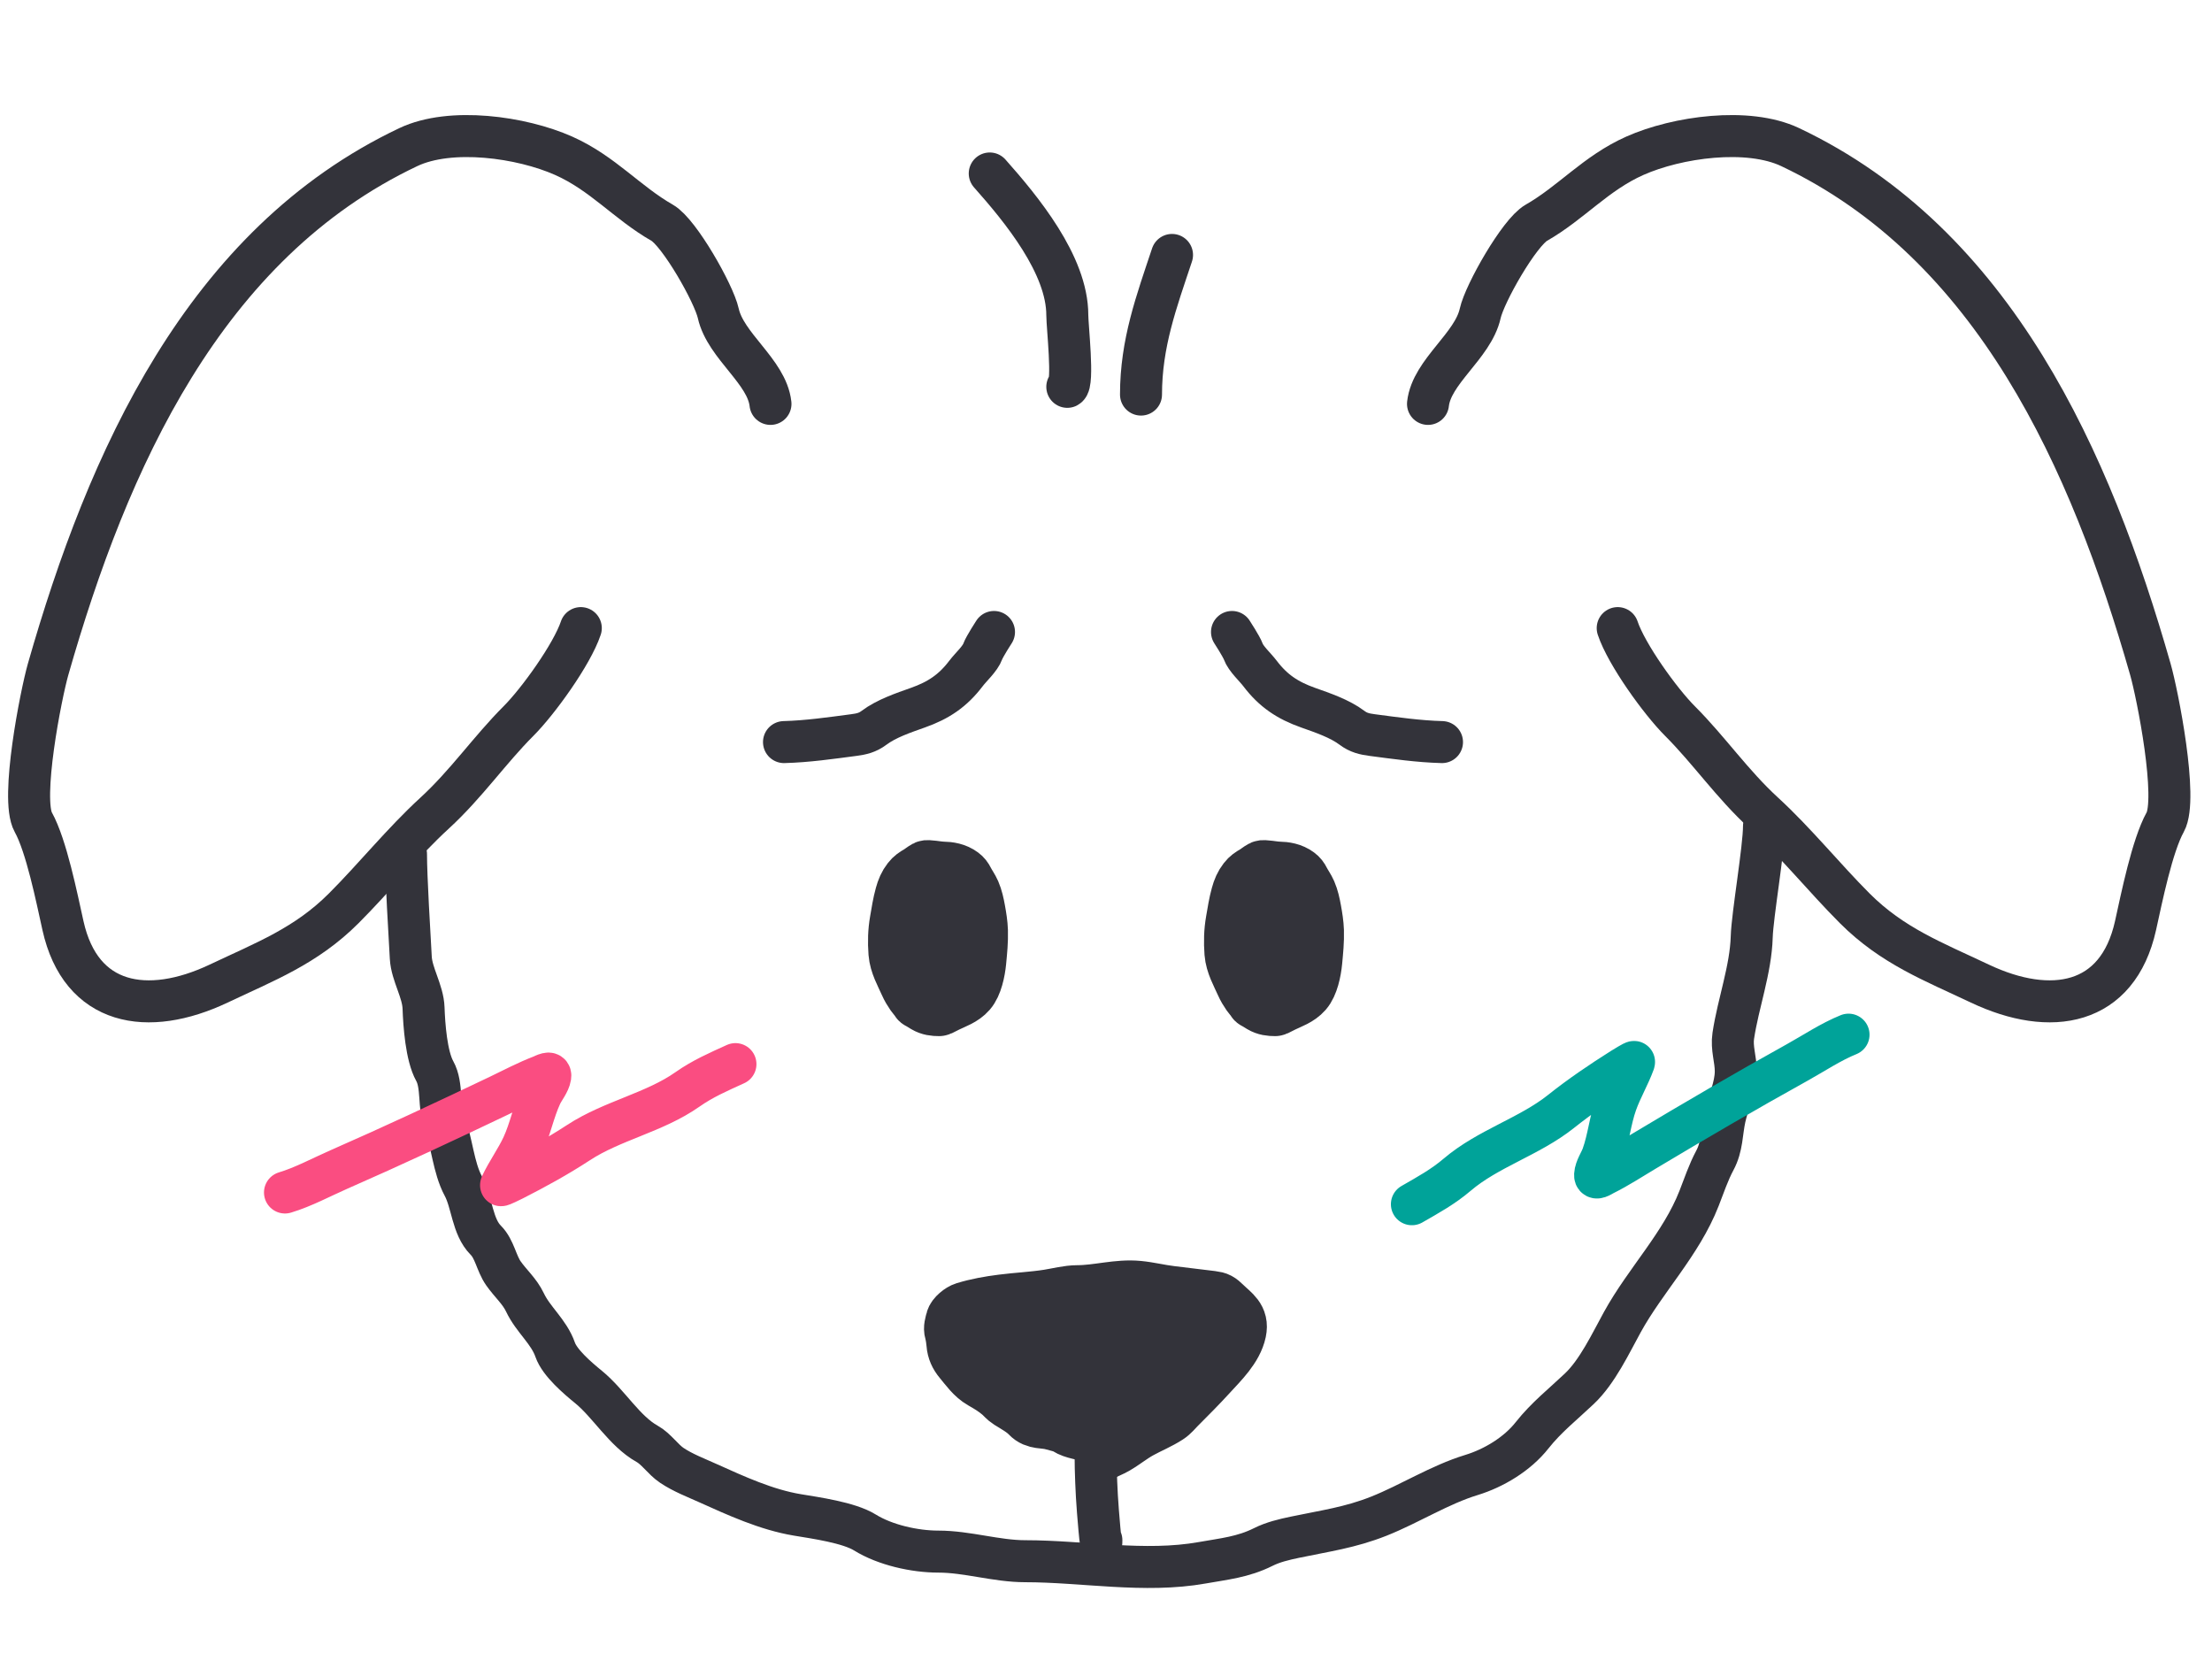
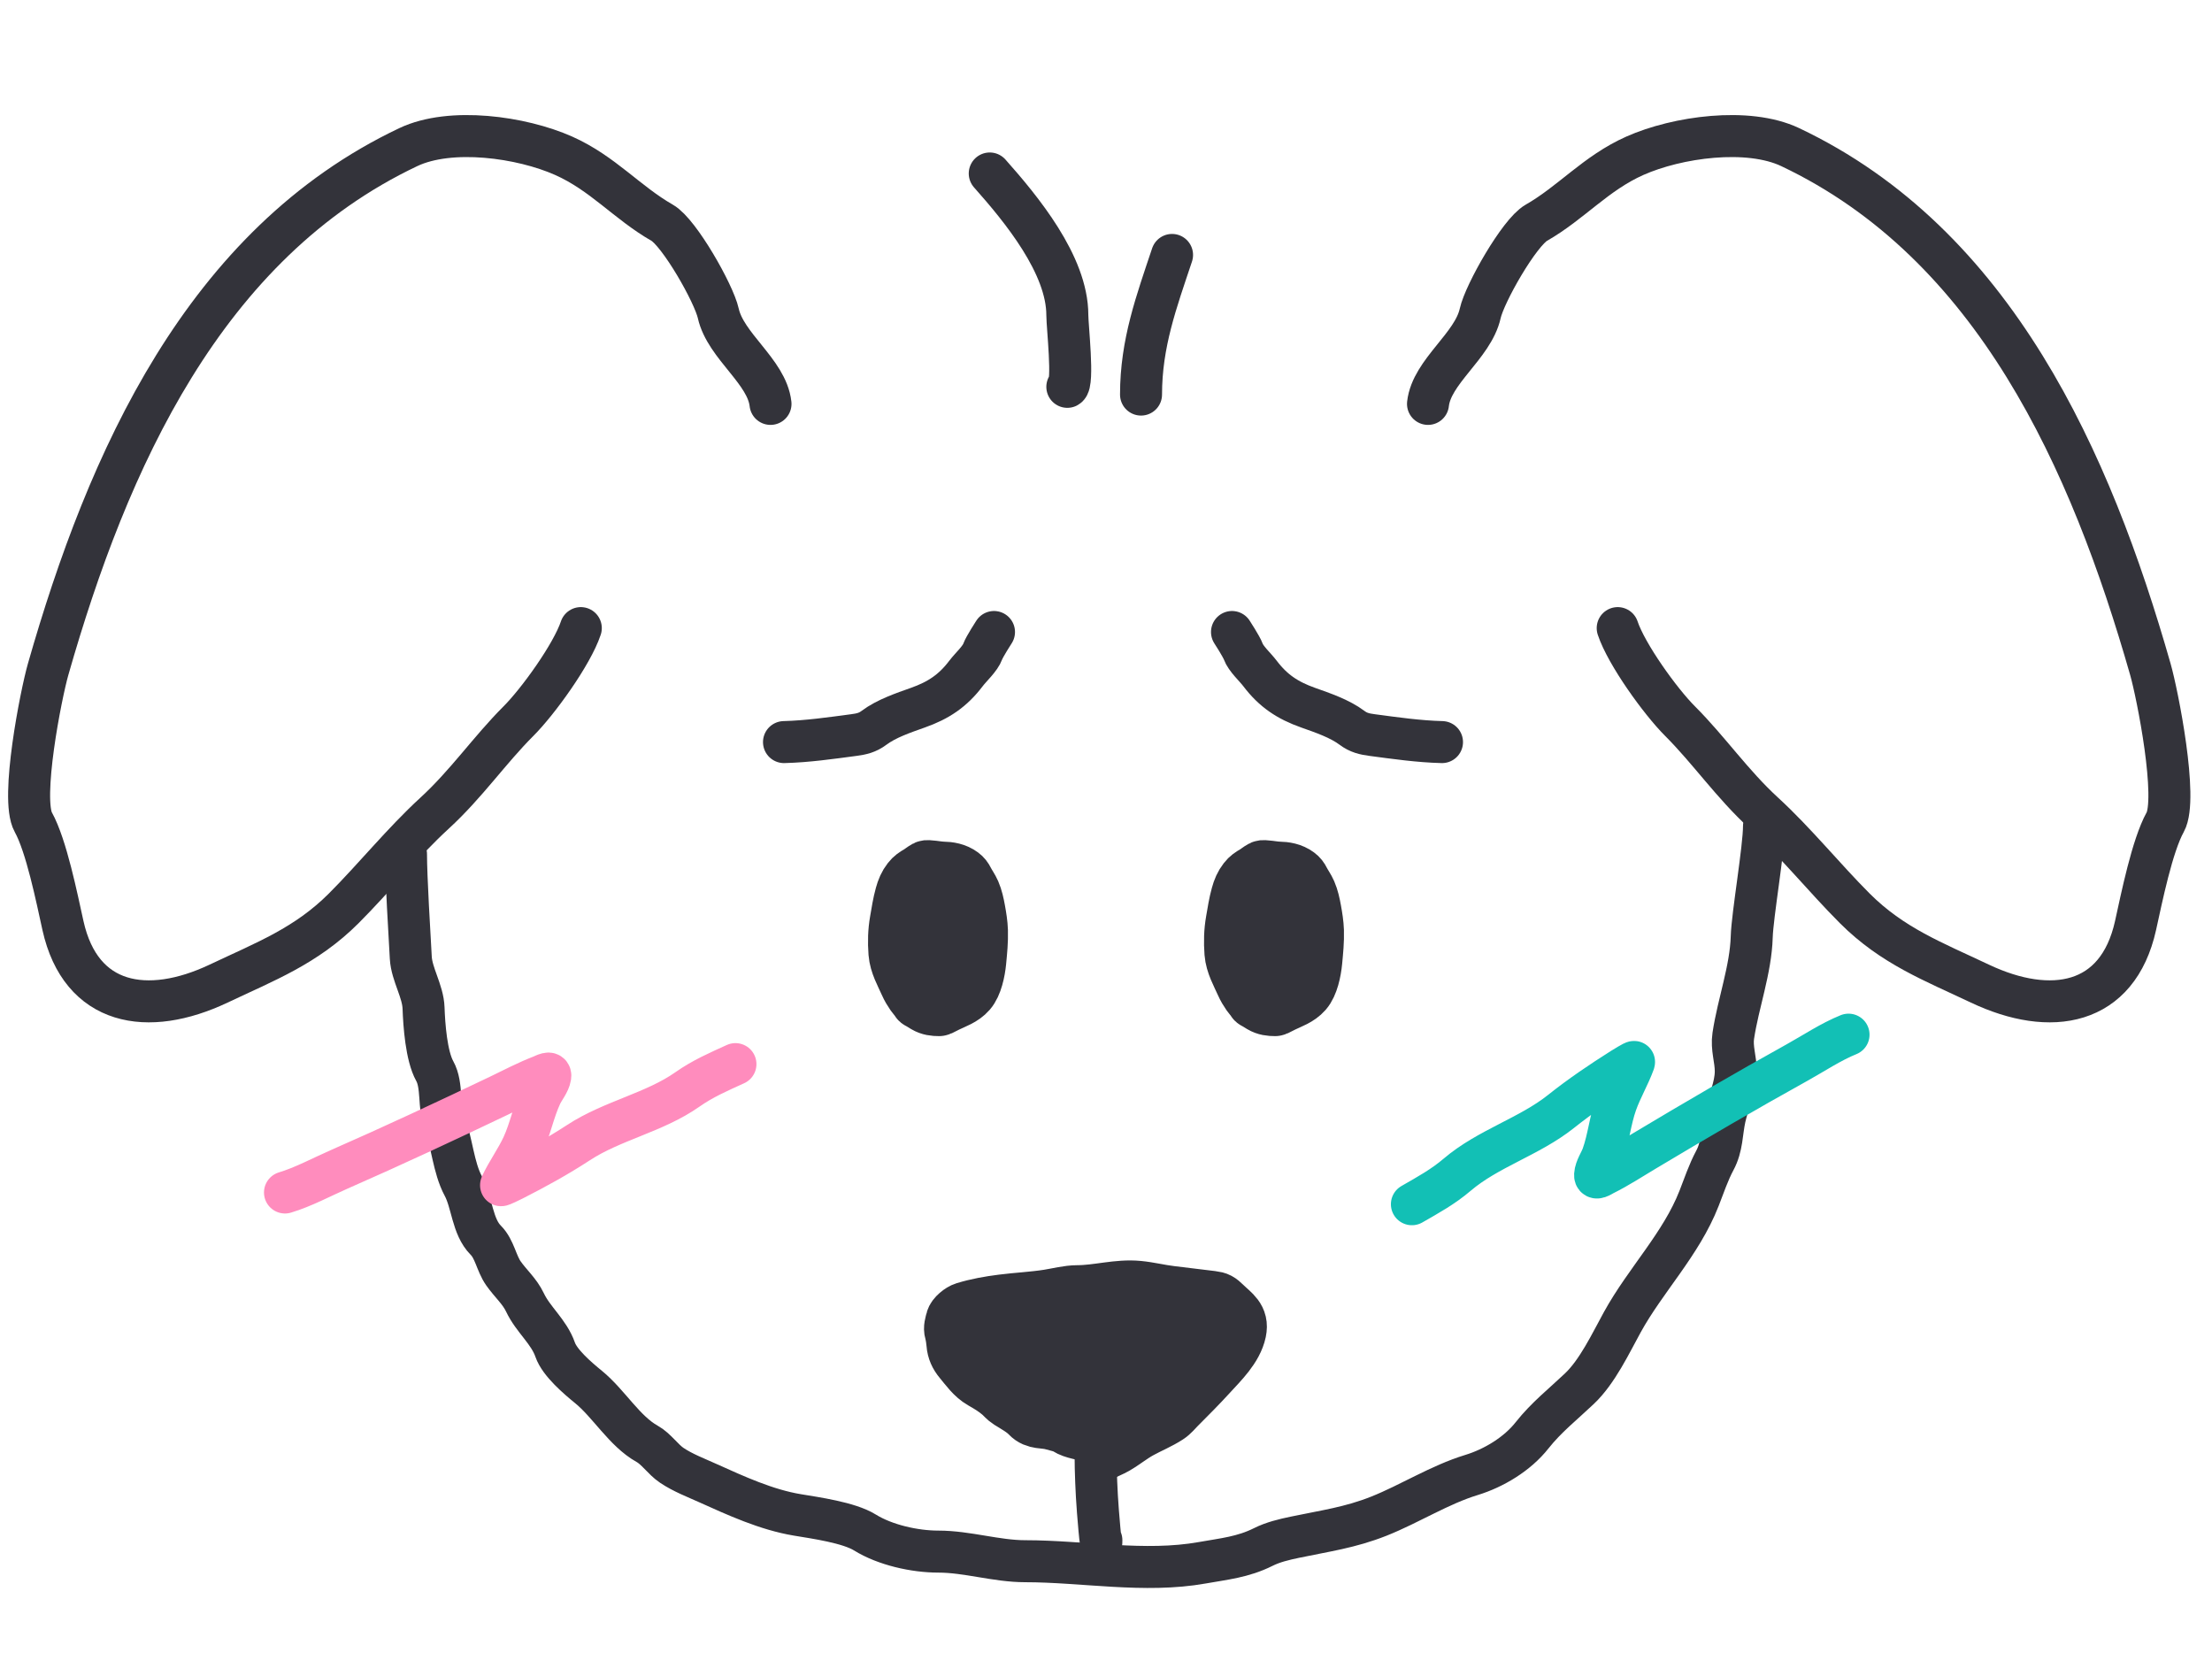
<svg xmlns="http://www.w3.org/2000/svg" width="79" height="59" viewBox="0 0 79 59" fill="none">
-   <path d="M27.517 14.423C27.389 13.265 25.913 12.361 25.653 11.19C25.494 10.475 24.259 8.304 23.651 7.956C22.392 7.237 21.532 6.186 20.127 5.561C18.621 4.892 16.095 4.537 14.584 5.253C7.285 8.711 3.846 16.455 1.718 23.901C1.464 24.792 0.726 28.526 1.188 29.359C1.656 30.2 2.029 32.067 2.249 33.054C2.885 35.918 5.271 36.326 7.809 35.124C9.474 34.335 10.93 33.782 12.274 32.438C13.365 31.347 14.385 30.078 15.525 29.034C16.657 27.995 17.477 26.791 18.518 25.749C19.217 25.05 20.429 23.369 20.743 22.43" stroke="#33333A" stroke-width="1.5" stroke-linecap="round" />
+   <path d="M27.518 14.423C27.389 13.265 25.913 12.361 25.653 11.19C25.494 10.475 24.259 8.304 23.651 7.956C22.393 7.237 21.532 6.186 20.127 5.561C18.621 4.892 16.096 4.537 14.584 5.253C7.285 8.711 3.846 16.455 1.719 23.901C1.464 24.792 0.726 28.526 1.189 29.359C1.656 30.2 2.03 32.067 2.249 33.054C2.886 35.918 5.271 36.326 7.809 35.124C9.474 34.335 10.931 33.782 12.275 32.438C13.365 31.347 14.386 30.078 15.525 29.034C16.658 27.995 17.477 26.791 18.519 25.749C19.218 25.05 20.43 23.369 20.743 22.43" stroke="#33333A" stroke-width="1.5" stroke-linecap="round" />
  <path d="M51 14.423C51.129 13.265 52.605 12.361 52.865 11.19C53.024 10.475 54.259 8.304 54.867 7.956C56.126 7.237 56.986 6.186 58.391 5.561C59.897 4.892 62.423 4.537 63.934 5.253C71.233 8.711 74.672 16.455 76.799 23.901C77.054 24.792 77.792 28.526 77.329 29.359C76.862 30.2 76.488 32.067 76.269 33.054C75.632 35.918 73.247 36.326 70.709 35.124C69.044 34.335 67.587 33.782 66.243 32.438C65.153 31.347 64.132 30.078 62.993 29.034C61.86 27.995 61.041 26.791 59.999 25.749C59.3 25.05 58.088 23.369 57.775 22.43" stroke="#33333A" stroke-width="1.5" stroke-linecap="round" />
  <path d="M14.5 30.5C14.5 31.32 14.626 33.385 14.671 34.2C14.705 34.8 15.107 35.394 15.127 35.999C15.148 36.604 15.226 37.707 15.527 38.248C15.809 38.756 15.655 39.518 15.869 40.072C16.143 40.785 16.191 41.693 16.546 42.353C16.866 42.947 16.861 43.801 17.351 44.291C17.664 44.604 17.727 45.11 17.978 45.469C18.23 45.83 18.558 46.106 18.751 46.514C19.041 47.127 19.604 47.553 19.828 48.2C19.991 48.67 20.639 49.22 21.019 49.53C21.741 50.118 22.306 51.111 23.109 51.557C23.439 51.74 23.676 52.116 23.996 52.33C24.394 52.595 24.835 52.761 25.269 52.957C26.287 53.415 27.369 53.913 28.475 54.097C29.116 54.204 30.318 54.37 30.888 54.724C31.611 55.173 32.667 55.408 33.511 55.408C34.547 55.408 35.583 55.751 36.615 55.751C38.674 55.751 40.883 56.174 42.937 55.807C43.718 55.668 44.391 55.606 45.116 55.244C45.466 55.069 45.853 54.977 46.244 54.895C47.337 54.666 48.215 54.551 49.246 54.142C50.358 53.699 51.413 53.02 52.553 52.672C53.358 52.426 54.194 51.92 54.719 51.253C55.222 50.616 55.826 50.141 56.404 49.593C57.05 48.982 57.518 47.981 57.938 47.218C58.768 45.708 60.041 44.43 60.68 42.796C60.858 42.342 61.014 41.868 61.244 41.44C61.511 40.945 61.483 40.446 61.599 39.914C61.718 39.368 61.992 38.822 61.992 38.254C61.992 37.819 61.836 37.429 61.903 36.987C62.08 35.815 62.528 34.626 62.562 33.452C62.584 32.688 63 30.292 63 29.5" stroke="#33333A" stroke-width="1.5" stroke-linecap="round" />
-   <path d="M51.5 26.5C50.663 26.478 49.834 26.358 49.005 26.249C48.729 26.213 48.516 26.163 48.288 25.992C47.843 25.658 47.241 25.457 46.718 25.271C45.984 25.011 45.47 24.669 45 24.049C44.825 23.817 44.496 23.528 44.399 23.259C44.336 23.085 44 22.568 44 22.568" stroke="#33333A" stroke-width="1.5" stroke-linecap="round" />
-   <path d="M28 26.5C28.837 26.478 29.666 26.358 30.494 26.249C30.771 26.213 30.984 26.163 31.212 25.992C31.657 25.658 32.259 25.457 32.782 25.271C33.516 25.011 34.03 24.669 34.5 24.049C34.675 23.817 35.004 23.528 35.101 23.259C35.164 23.085 35.5 22.568 35.5 22.568" stroke="#33333A" stroke-width="1.5" stroke-linecap="round" />
+   <path d="M51.5 26.5C50.663 26.479 49.834 26.359 49.005 26.249C48.729 26.213 48.516 26.163 48.288 25.992C47.843 25.659 47.241 25.457 46.718 25.271C45.984 25.011 45.47 24.67 45 24.049C44.825 23.817 44.496 23.528 44.399 23.26C44.336 23.086 44 22.569 44 22.569" stroke="#33333A" stroke-width="1.5" stroke-linecap="round" />
+   <path d="M28 26.5C28.837 26.479 29.666 26.359 30.494 26.249C30.771 26.213 30.984 26.163 31.212 25.992C31.657 25.659 32.259 25.457 32.782 25.271C33.516 25.011 34.03 24.67 34.5 24.049C34.675 23.817 35.004 23.528 35.101 23.26C35.164 23.086 35.5 22.569 35.5 22.569" stroke="#33333A" stroke-width="1.5" stroke-linecap="round" />
  <path d="M33.539 36C33.369 36 33.208 35.982 33.051 35.889C32.988 35.851 32.926 35.809 32.862 35.774C32.84 35.761 32.807 35.753 32.791 35.726C32.747 35.647 32.682 35.587 32.631 35.513C32.545 35.388 32.472 35.269 32.408 35.124C32.259 34.788 32.047 34.425 32.016 34.026C31.987 33.635 31.995 33.267 32.063 32.882C32.116 32.578 32.163 32.266 32.245 31.973C32.303 31.76 32.373 31.596 32.497 31.436C32.586 31.32 32.684 31.257 32.799 31.191C32.894 31.136 32.978 31.06 33.074 31.01C33.109 30.991 33.176 31.005 33.212 31.007C33.365 31.016 33.514 31.051 33.668 31.054C33.895 31.058 34.137 31.096 34.337 31.246C34.41 31.3 34.456 31.36 34.501 31.45C34.575 31.595 34.666 31.713 34.733 31.867C34.819 32.064 34.866 32.287 34.906 32.506C34.949 32.744 34.99 32.992 34.998 33.237C35.009 33.611 34.972 33.969 34.937 34.338C34.903 34.683 34.804 35.16 34.593 35.403C34.38 35.647 34.08 35.739 33.821 35.866C33.74 35.906 33.66 35.95 33.579 35.988C33.535 36.008 33.509 35.982 33.466 35.968" stroke="#33333A" stroke-width="2" stroke-linecap="round" />
  <ellipse cx="33.5" cy="33.5" rx="1.5" ry="2.5" fill="#33333A" />
  <path d="M45.539 36C45.369 36 45.208 35.982 45.051 35.889C44.988 35.851 44.926 35.809 44.862 35.774C44.84 35.761 44.807 35.753 44.791 35.726C44.747 35.647 44.682 35.587 44.631 35.513C44.545 35.388 44.472 35.269 44.408 35.124C44.259 34.788 44.047 34.425 44.016 34.026C43.987 33.635 43.995 33.267 44.063 32.882C44.116 32.578 44.163 32.266 44.245 31.973C44.303 31.76 44.373 31.596 44.497 31.436C44.586 31.32 44.684 31.257 44.799 31.191C44.894 31.136 44.978 31.06 45.074 31.01C45.109 30.991 45.176 31.005 45.212 31.007C45.365 31.016 45.514 31.051 45.668 31.054C45.895 31.058 46.137 31.096 46.337 31.246C46.41 31.3 46.456 31.36 46.501 31.45C46.575 31.595 46.666 31.713 46.733 31.867C46.819 32.064 46.866 32.287 46.906 32.506C46.949 32.744 46.99 32.992 46.998 33.237C47.009 33.611 46.972 33.969 46.937 34.338C46.903 34.683 46.804 35.16 46.593 35.403C46.38 35.647 46.08 35.739 45.821 35.866C45.74 35.906 45.66 35.95 45.579 35.988C45.535 36.008 45.509 35.982 45.466 35.968" stroke="#33333A" stroke-width="2" stroke-linecap="round" />
  <ellipse cx="45.5" cy="33.5" rx="1.5" ry="2.5" fill="#33333A" />
  <path d="M38.956 51.239C38.679 51.128 38.36 51.12 38.106 50.958C37.969 50.87 37.76 50.836 37.603 50.789C37.288 50.694 36.985 50.782 36.743 50.526C36.554 50.326 36.274 50.177 36.04 50.03C35.924 49.958 35.843 49.853 35.742 49.765C35.532 49.584 35.316 49.455 35.074 49.317C34.768 49.143 34.554 48.835 34.333 48.569C34.19 48.397 34.104 48.214 34.087 47.989C34.078 47.868 34.051 47.681 34.017 47.564C33.973 47.417 34.025 47.29 34.057 47.145C34.089 47.001 34.319 46.822 34.454 46.781C34.891 46.647 35.339 46.568 35.791 46.511C36.339 46.441 36.895 46.417 37.442 46.331C37.774 46.279 38.145 46.18 38.48 46.18C39.203 46.18 39.919 45.954 40.651 46.024C41.038 46.061 41.424 46.159 41.812 46.205C42.303 46.263 42.794 46.326 43.285 46.384C43.489 46.408 43.55 46.448 43.705 46.598C44.015 46.901 44.327 47.066 44.227 47.542C44.102 48.134 43.578 48.634 43.185 49.064C42.823 49.461 42.447 49.837 42.068 50.217C41.948 50.337 41.847 50.471 41.703 50.564C41.39 50.767 41.038 50.909 40.712 51.088C40.4 51.258 40.13 51.485 39.823 51.66C39.685 51.739 39.535 51.793 39.398 51.871" stroke="#33333A" stroke-width="2" stroke-linecap="round" />
  <path d="M34.086 47.5L39.586 52L44.086 47.5L39.586 46L34.086 47.5Z" fill="#33333A" />
-   <path d="M39.367 49.405C39.083 50.741 39.102 52.079 39.175 53.434C39.204 53.959 39.335 55.526 39.335 55.001" stroke="#33333A" stroke-width="1.5" stroke-linecap="round" />
-   <path d="M35.348 6.195C36.471 7.459 38.118 9.452 38.118 11.252C38.118 11.649 38.349 13.699 38.118 13.814" stroke="#33333A" stroke-width="1.5" stroke-linecap="round" />
-   <path d="M40.75 14.09C40.75 12.257 41.303 10.77 41.858 9.104" stroke="#33333A" stroke-width="1.5" stroke-linecap="round" />
-   <path d="M50.425 43.003C51 42.673 51.538 42.379 52.044 41.947C53.143 41.011 54.618 40.59 55.745 39.694C56.456 39.128 57.181 38.639 57.947 38.155C57.995 38.124 58.372 37.894 58.361 37.925C58.181 38.423 57.901 38.891 57.722 39.395C57.506 40 57.449 40.662 57.232 41.267C57.157 41.476 56.982 41.724 56.968 41.949C56.956 42.157 57.198 41.982 57.285 41.939C57.787 41.69 58.257 41.381 58.739 41.094C60.541 40.016 62.341 38.963 64.176 37.946C64.771 37.616 65.388 37.203 66.019 36.948" stroke="#00A399" stroke-width="1.5" stroke-linecap="round" />
-   <path d="M26.266 38C25.662 38.275 25.1 38.518 24.555 38.901C23.375 39.731 21.866 40.014 20.662 40.802C19.901 41.299 19.134 41.719 18.327 42.13C18.276 42.156 17.879 42.351 17.893 42.321C18.118 41.842 18.441 41.401 18.666 40.917C18.936 40.334 19.055 39.68 19.327 39.098C19.421 38.897 19.618 38.666 19.652 38.444C19.684 38.237 19.426 38.389 19.337 38.424C18.813 38.625 18.316 38.889 17.811 39.131C15.916 40.037 14.027 40.919 12.105 41.762C11.482 42.035 10.829 42.389 10.178 42.584" stroke="#FA4D81" stroke-width="1.5" stroke-linecap="round" />
+   <path d="M39.366 49.405C39.082 50.741 39.102 52.079 39.175 53.434C39.203 53.959 39.335 55.526 39.335 55.001" stroke="#33333A" stroke-width="1.5" stroke-linecap="round" />
+   <path d="M35.348 6.195C36.471 7.459 38.119 9.452 38.119 11.252C38.119 11.649 38.35 13.699 38.119 13.814" stroke="#33333A" stroke-width="1.5" stroke-linecap="round" />
+   <path d="M40.751 14.09C40.751 12.257 41.303 10.77 41.859 9.104" stroke="#33333A" stroke-width="1.5" stroke-linecap="round" />
+   <path d="M50.425 43.003C51 42.673 51.538 42.379 52.044 41.947C53.143 41.011 54.618 40.59 55.745 39.694C56.456 39.128 57.181 38.639 57.947 38.155C57.995 38.124 58.372 37.894 58.361 37.925C58.181 38.423 57.901 38.891 57.722 39.395C57.506 40 57.449 40.662 57.232 41.267C57.157 41.476 56.982 41.724 56.968 41.949C56.956 42.157 57.198 41.982 57.285 41.939C57.787 41.69 58.257 41.381 58.739 41.094C60.541 40.016 62.341 38.963 64.176 37.946C64.771 37.616 65.388 37.203 66.019 36.948" stroke="#12C0B5" stroke-width="1.5" stroke-linecap="round" />
+   <path d="M26.266 38C25.662 38.275 25.1 38.518 24.555 38.901C23.375 39.731 21.866 40.014 20.662 40.802C19.901 41.299 19.134 41.719 18.327 42.13C18.276 42.156 17.879 42.351 17.893 42.321C18.118 41.842 18.441 41.401 18.666 40.917C18.936 40.334 19.055 39.68 19.327 39.098C19.421 38.897 19.618 38.666 19.652 38.444C19.684 38.237 19.426 38.389 19.337 38.424C18.813 38.625 18.316 38.889 17.811 39.131C15.916 40.037 14.027 40.919 12.105 41.762C11.482 42.035 10.829 42.389 10.178 42.584" stroke="#FF8CBD" stroke-width="1.5" stroke-linecap="round" />
</svg>
